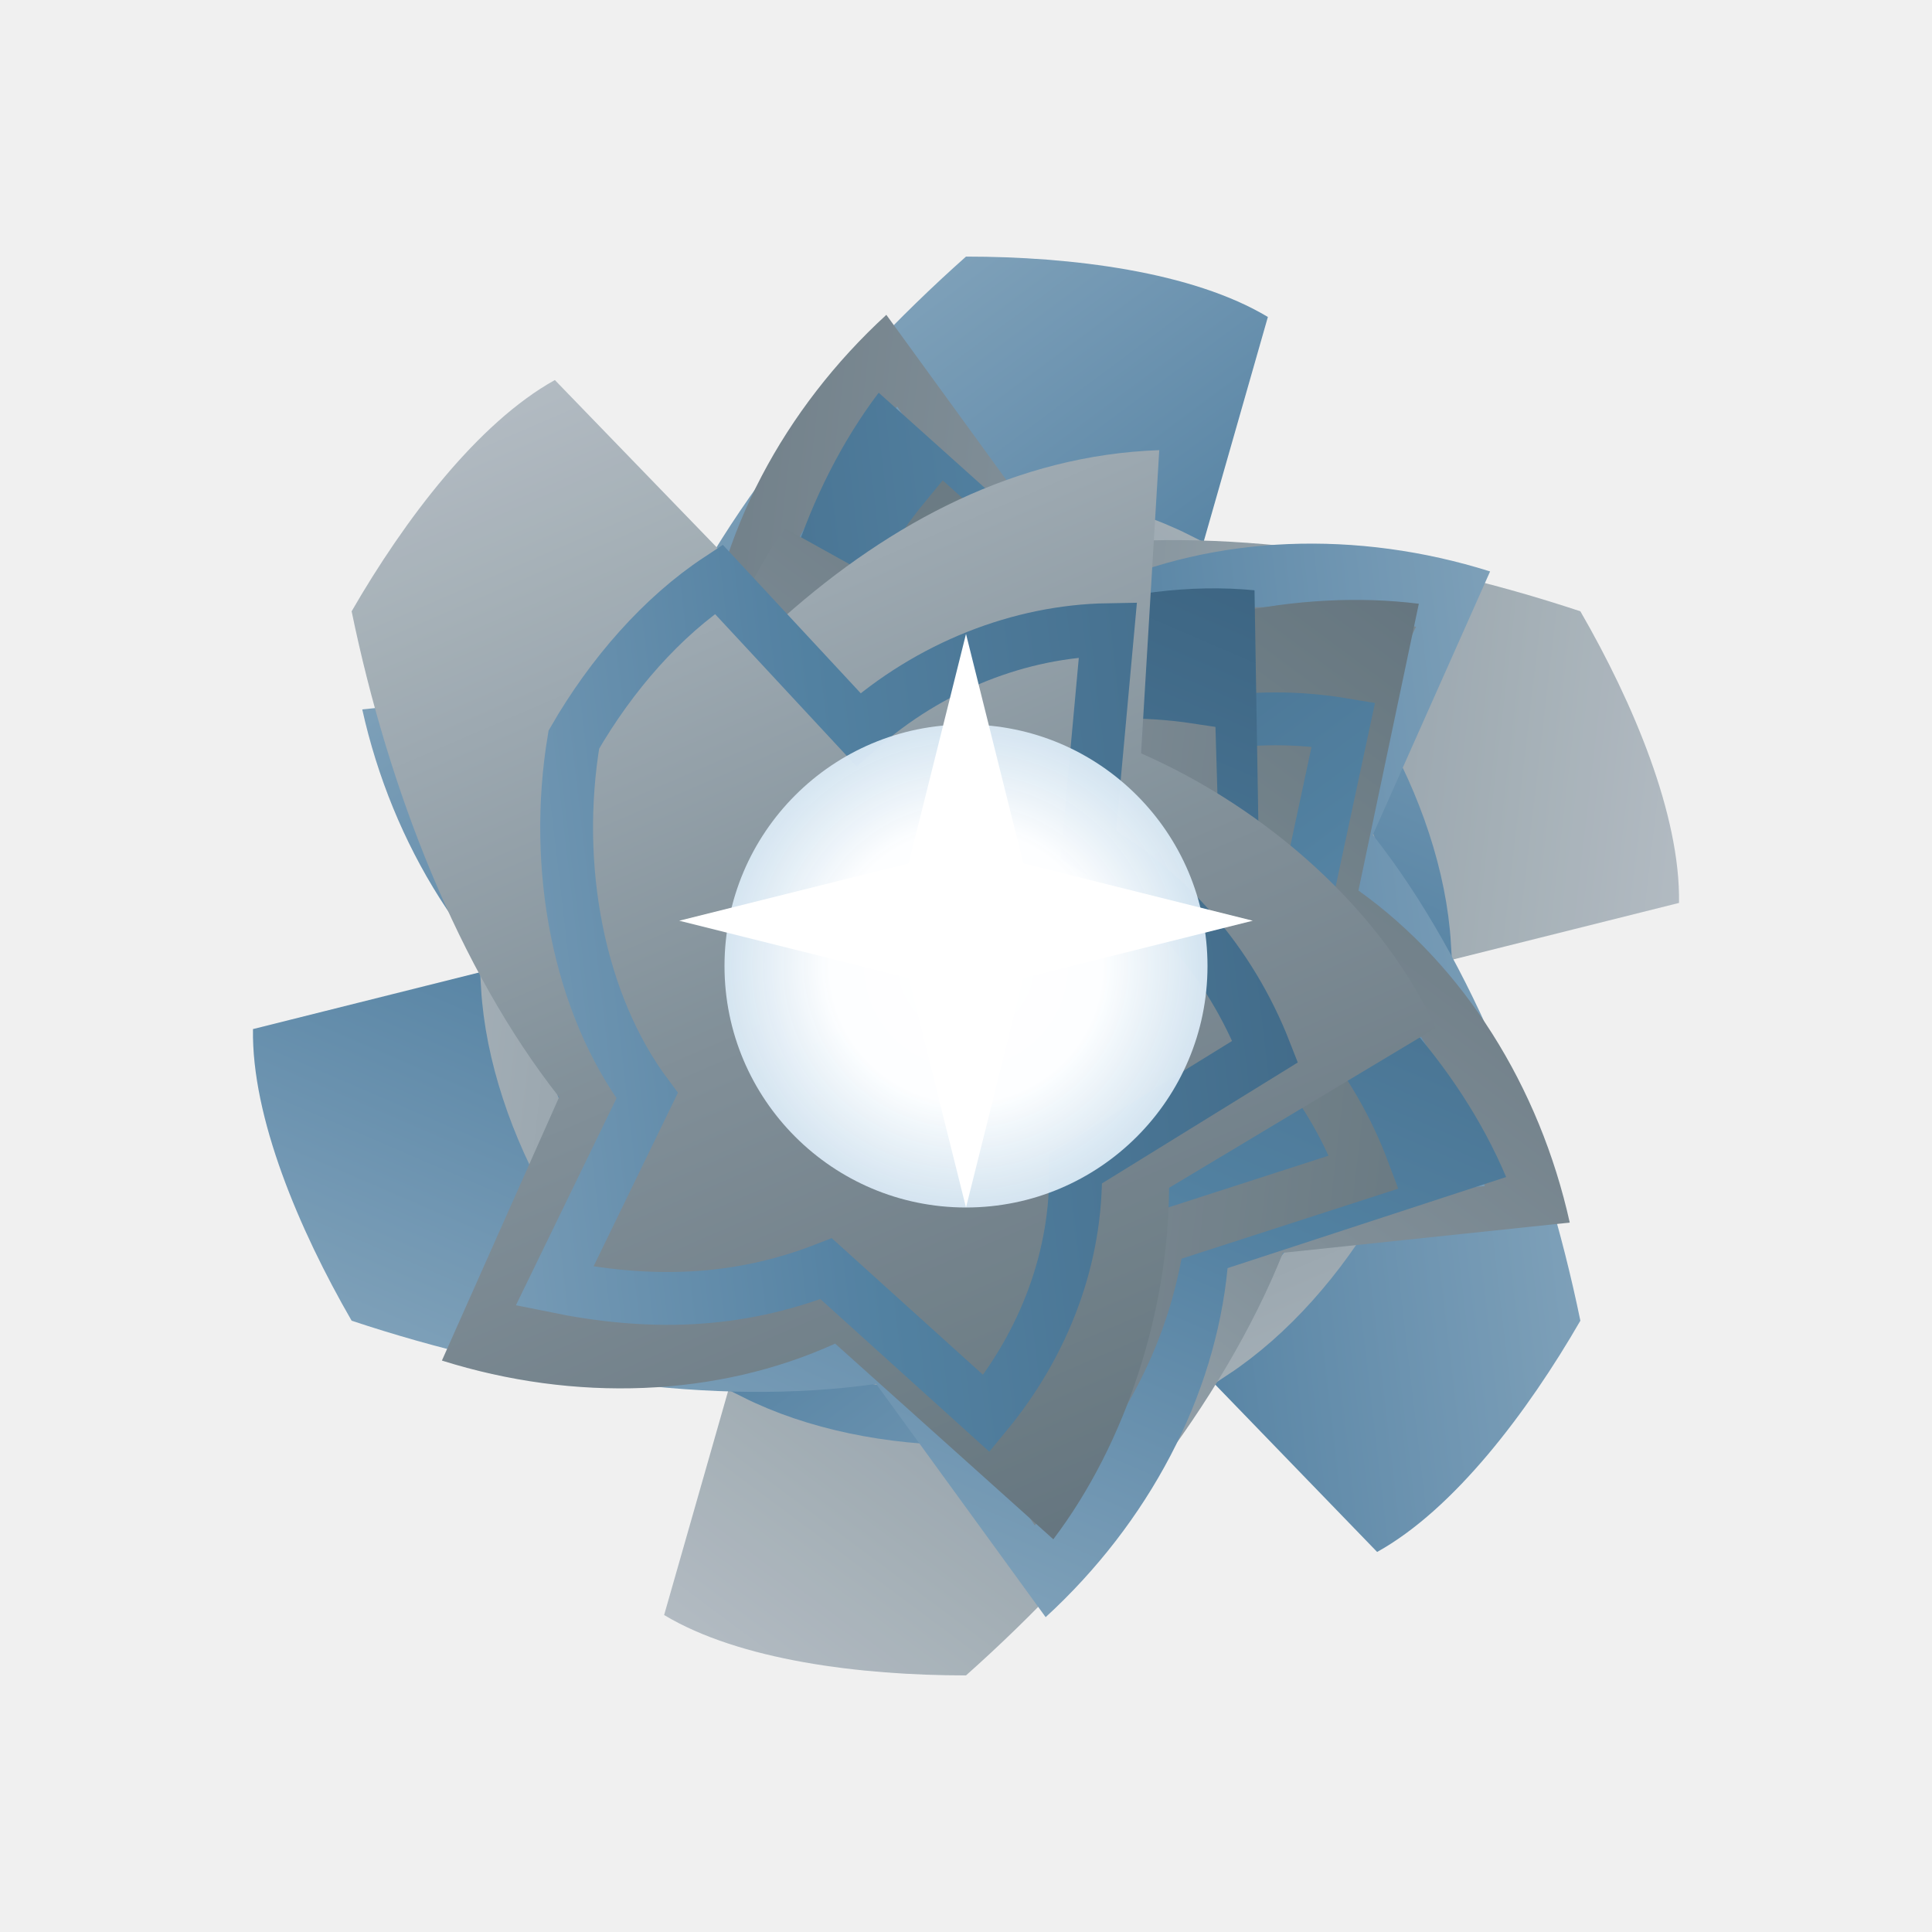
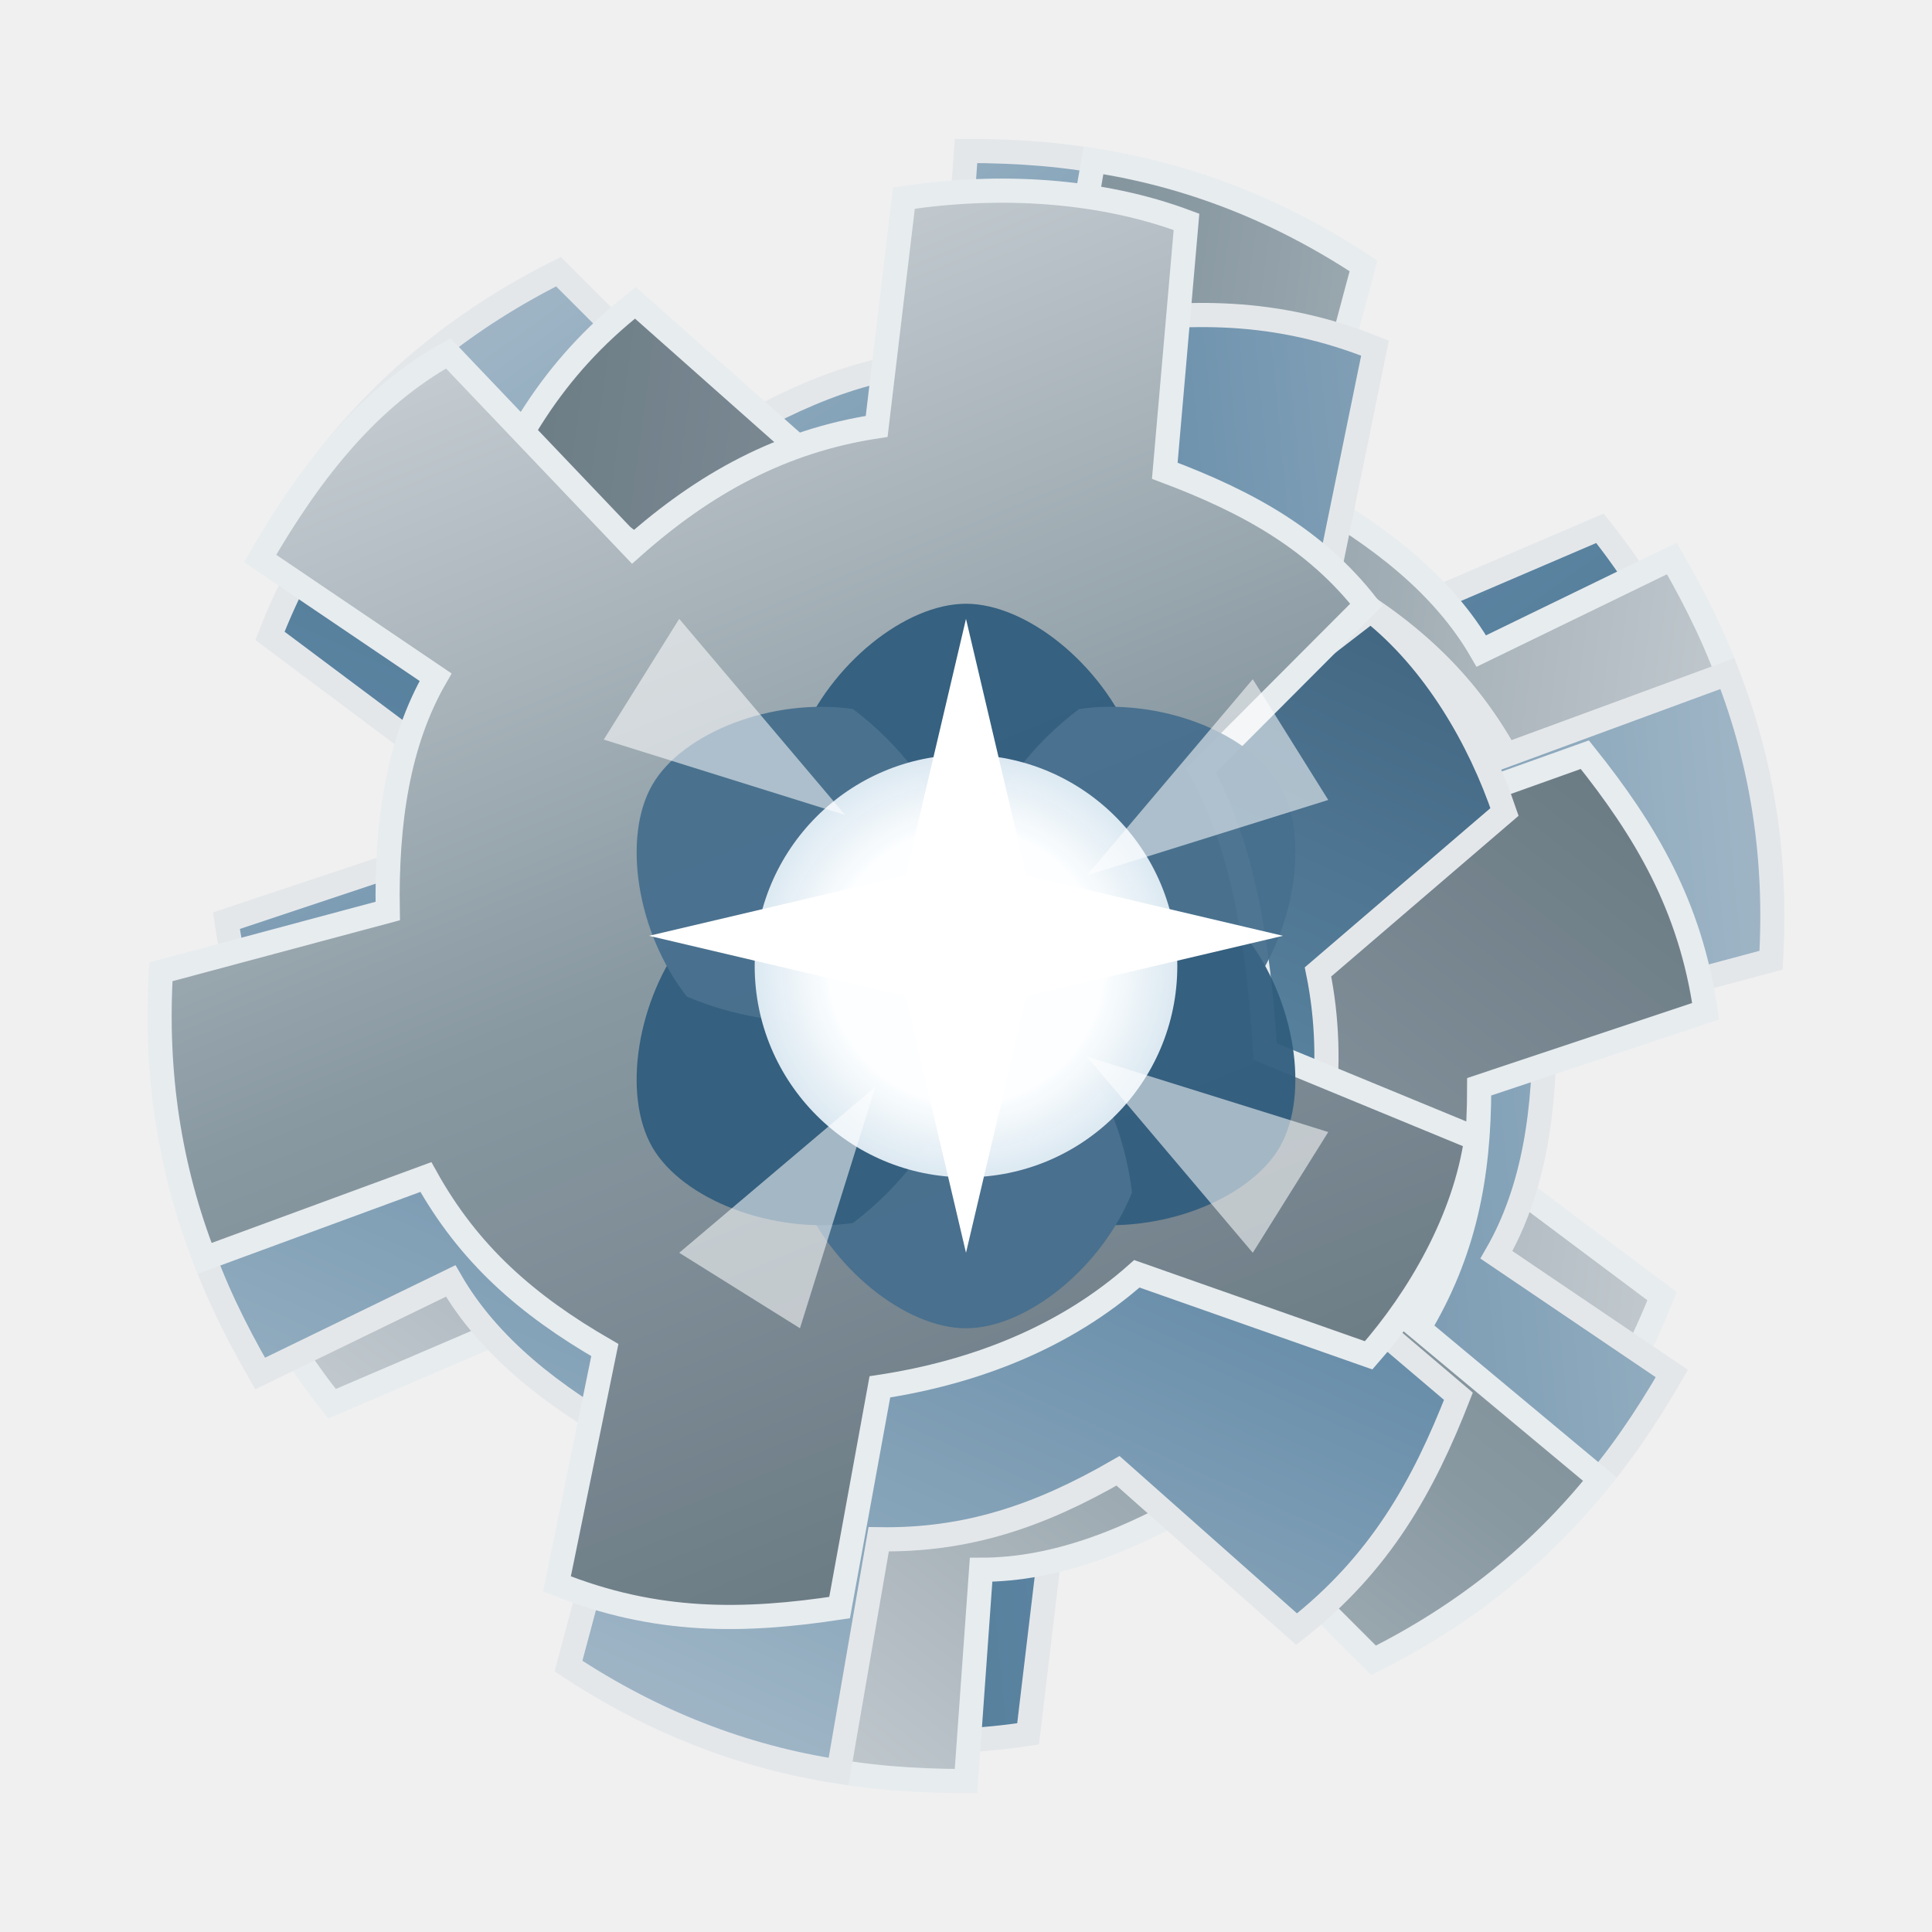
<svg xmlns="http://www.w3.org/2000/svg" viewBox="0 0 128 128" fill="none">
  <defs>
-     <linearGradient id="petalBlue" x1="30" y1="18" x2="100" y2="112" gradientUnits="userSpaceOnUse">
-       <stop stop-color="#97B3C8" />
-       <stop offset="0.42" stop-color="#4F7E9F" />
-       <stop offset="1" stop-color="#284D6A" />
+     <linearGradient id="ribbonBlue" x1="34" y1="18" x2="100" y2="110" gradientUnits="userSpaceOnUse">
+       <stop stop-color="#9FB5C6" />
+       <stop offset="0.45" stop-color="#5A84A2" />
+       <stop offset="1" stop-color="#294D69" />
    </linearGradient>
-     <linearGradient id="petalSteel" x1="96" y1="22" x2="32" y2="108" gradientUnits="userSpaceOnUse">
-       <stop stop-color="#B7C0C7" />
-       <stop offset="0.48" stop-color="#7E8D96" />
-       <stop offset="1" stop-color="#566771" />
+     <linearGradient id="ribbonSteel" x1="95" y1="22" x2="30" y2="106" gradientUnits="userSpaceOnUse">
+       <stop stop-color="#C6CDD2" />
+       <stop offset="0.42" stop-color="#8797A0" />
+       <stop offset="1" stop-color="#5C6C76" />
    </linearGradient>
-     <radialGradient id="coreGlow" cx="0" cy="0" r="1" gradientUnits="userSpaceOnUse" gradientTransform="translate(64 64) rotate(90) scale(25)">
+     <radialGradient id="coreGlow" cx="0" cy="0" r="1" gradientUnits="userSpaceOnUse" gradientTransform="translate(64 64) rotate(90) scale(24)">
      <stop stop-color="#FFFFFF" />
-       <stop offset="0.36" stop-color="#FDFEFF" />
-       <stop offset="0.64" stop-color="#D8E8F4" stop-opacity="0.96" />
-       <stop offset="1" stop-color="#325E7E" stop-opacity="0.2" />
+       <stop offset="0.38" stop-color="#FCFEFF" />
+       <stop offset="0.68" stop-color="#D5E5F1" stop-opacity="0.95" />
+       <stop offset="1" stop-color="#2F5C7D" stop-opacity="0.16" />
    </radialGradient>
-     <filter id="flare" x="42" y="42" width="44" height="44" filterUnits="userSpaceOnUse" color-interpolation-filters="sRGB">
+     <filter id="glow" x="36" y="36" width="56" height="56" filterUnits="userSpaceOnUse" color-interpolation-filters="sRGB">
      <feFlood flood-opacity="0" result="BackgroundImageFix" />
-       <feGaussianBlur stdDeviation="2.4" />
+       <feGaussianBlur stdDeviation="4" />
    </filter>
-     <path id="petal" d="M64 17C71 17 79 18 84 21L78 42C87 45 95 50 100 58L82 67C83 76 81 86 76 93L58 83C51 87 42 89 34 88L38 69C31 64 26 56 24 47L43 45C47 35 55 25 64 17Z" />
-     <path id="petalInner" d="M64 34C69 34 74 35 78 37L74 50C80 52 85 56 88 61L75 67C75 73 73 79 69 84L56 77C51 80 45 81 39 80L42 66C37 62 34 57 32 51L46 50C49 43 56 37 64 34Z" />
+     <path id="outerRibbon" d="M64 10C71 10 77 11 82 14L77 31C83 33 88 36 92 41L106 35C110 40 113 46 114 52L99 59C100 65 100 70 98 75L83 71C80 76 75 80 69 84L71 99C66 101 60 101 55 100L52 84C46 82 41 78 37 73L23 78C19 73 16 68 15 61L30 56C30 50 31 45 34 40L22 30C26 25 31 21 37 18L48 29C53 26 58 24 63 24L64 10Z" />
+     <path id="innerPetal" d="M64 40C68 40 73 44 75 49C74 57 69 62 64 66C59 62 54 57 53 49C55 44 60 40 64 40Z" />
  </defs>
  <g opacity="0.98">
    <g transform="rotate(0 64 64)">
-       <use href="#petal" fill="url(#petalBlue)" />
-       <use href="#petalInner" fill="none" stroke="url(#petalSteel)" stroke-width="3.5" />
+       <use href="#outerRibbon" fill="url(#ribbonBlue)" />
+       <use href="#outerRibbon" fill="none" stroke="#E3E7EA" stroke-width="1.6" />
    </g>
    <g transform="rotate(60 64 64)">
-       <use href="#petal" fill="url(#petalSteel)" />
-       <use href="#petalInner" fill="none" stroke="url(#petalBlue)" stroke-width="3.5" />
+       <use href="#outerRibbon" fill="url(#ribbonSteel)" />
+       <use href="#outerRibbon" fill="none" stroke="#E7ECEF" stroke-width="1.6" />
    </g>
    <g transform="rotate(120 64 64)">
-       <use href="#petal" fill="url(#petalBlue)" />
-       <use href="#petalInner" fill="none" stroke="url(#petalSteel)" stroke-width="3.5" />
+       <use href="#outerRibbon" fill="url(#ribbonBlue)" />
+       <use href="#outerRibbon" fill="none" stroke="#E3E7EA" stroke-width="1.6" />
    </g>
    <g transform="rotate(180 64 64)">
-       <use href="#petal" fill="url(#petalSteel)" />
-       <use href="#petalInner" fill="none" stroke="url(#petalBlue)" stroke-width="3.5" />
+       <use href="#outerRibbon" fill="url(#ribbonSteel)" />
+       <use href="#outerRibbon" fill="none" stroke="#E7ECEF" stroke-width="1.6" />
    </g>
    <g transform="rotate(240 64 64)">
-       <use href="#petal" fill="url(#petalBlue)" />
-       <use href="#petalInner" fill="none" stroke="url(#petalSteel)" stroke-width="3.5" />
+       <use href="#outerRibbon" fill="url(#ribbonBlue)" />
+       <use href="#outerRibbon" fill="none" stroke="#E3E7EA" stroke-width="1.6" />
    </g>
    <g transform="rotate(300 64 64)">
-       <use href="#petal" fill="url(#petalSteel)" />
-       <use href="#petalInner" fill="none" stroke="url(#petalBlue)" stroke-width="3.5" />
+       <use href="#outerRibbon" fill="url(#ribbonSteel)" />
+       <use href="#outerRibbon" fill="none" stroke="#E7ECEF" stroke-width="1.6" />
    </g>
  </g>
-   <circle cx="64" cy="64" r="16" fill="url(#coreGlow)" />
-   <g fill="#FFFFFF" filter="url(#flare)">
-     <path d="M64 46l2.8 11.2L78 60l-11.2 2.8L64 74l-2.8-11.2L50 60l11.2-2.8L64 46Z" />
+   <g opacity="0.95">
+     <g transform="rotate(0 64 64)">
+       <use href="#innerPetal" fill="#315D7E" />
+     </g>
+     <g transform="rotate(60 64 64)">
+       <use href="#innerPetal" fill="#466F8E" />
+     </g>
+     <g transform="rotate(120 64 64)">
+       <use href="#innerPetal" fill="#315D7E" />
+     </g>
+     <g transform="rotate(180 64 64)">
+       <use href="#innerPetal" fill="#466F8E" />
+     </g>
+     <g transform="rotate(240 64 64)">
+       <use href="#innerPetal" fill="#315D7E" />
+     </g>
+     <g transform="rotate(300 64 64)">
+       <use href="#innerPetal" fill="#466F8E" />
+     </g>
  </g>
+   <circle cx="64" cy="64" r="14" fill="url(#coreGlow)" />
+   <circle cx="64" cy="64" r="9" fill="#FFFFFF" filter="url(#glow)" />
  <g fill="#FFFFFF">
-     <path d="M64 42l3.8 15.2L83 61l-15.2 3.8L64 80l-3.8-15.2L45 61l15.2-3.8L64 42Z" />
+     <path d="M64 41l4 17 17 4-17 4-4 17-4-17-17-4 17-4 4-17Z" />
+     <path d="M83 45l-11 13 16-5-5-8ZM45 83l13-11-5 16-8-5ZM45 41l11 13-16-5 5-8ZM83 83 72 70l16 5-5 8Z" opacity=".55" />
  </g>
</svg>
